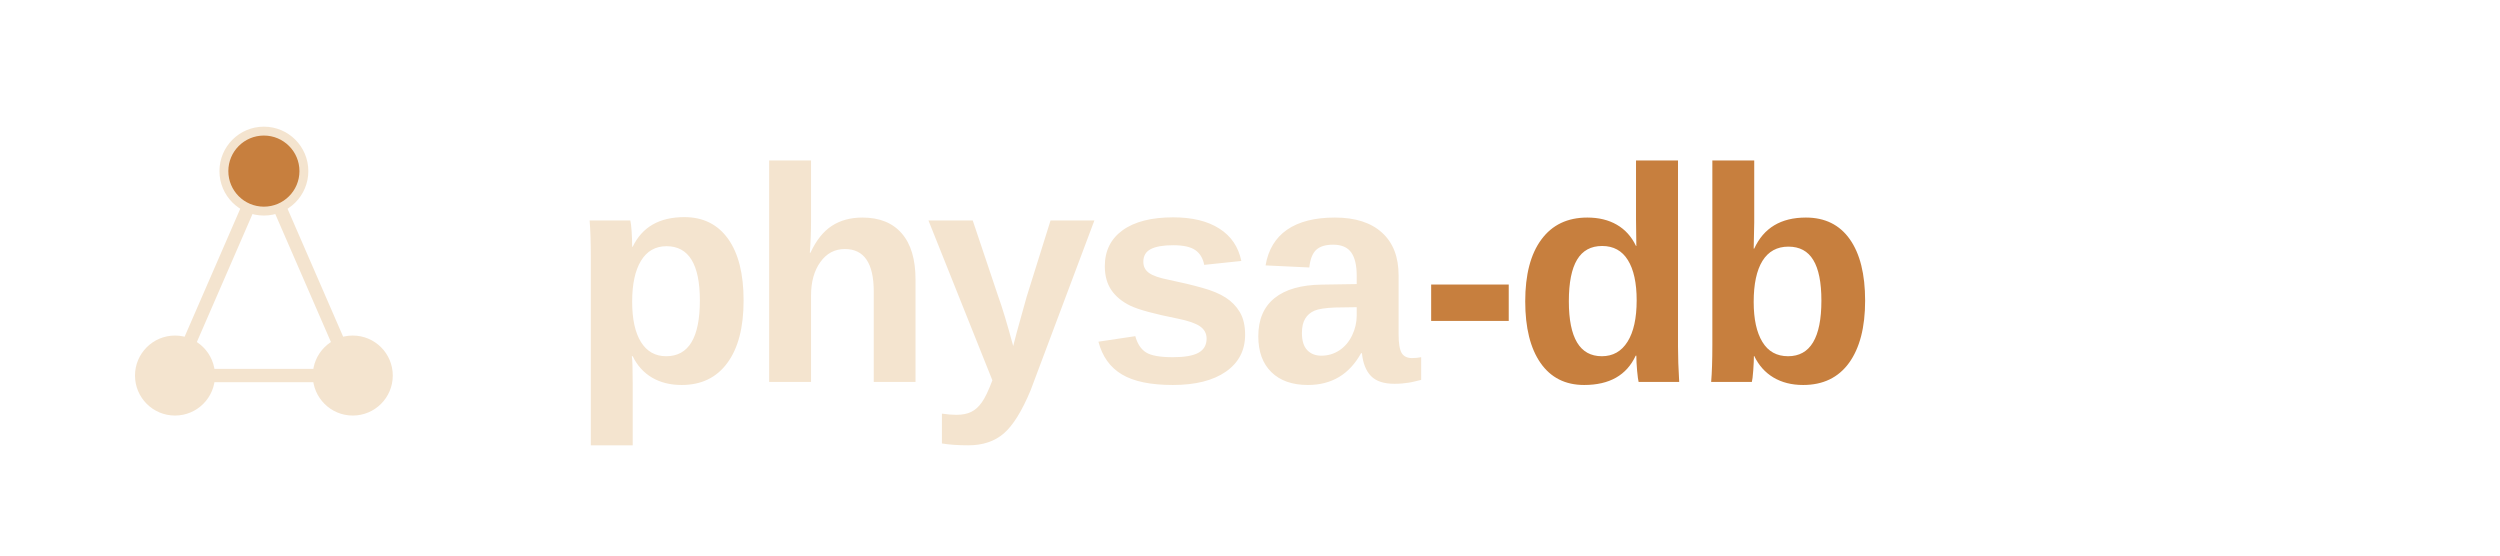
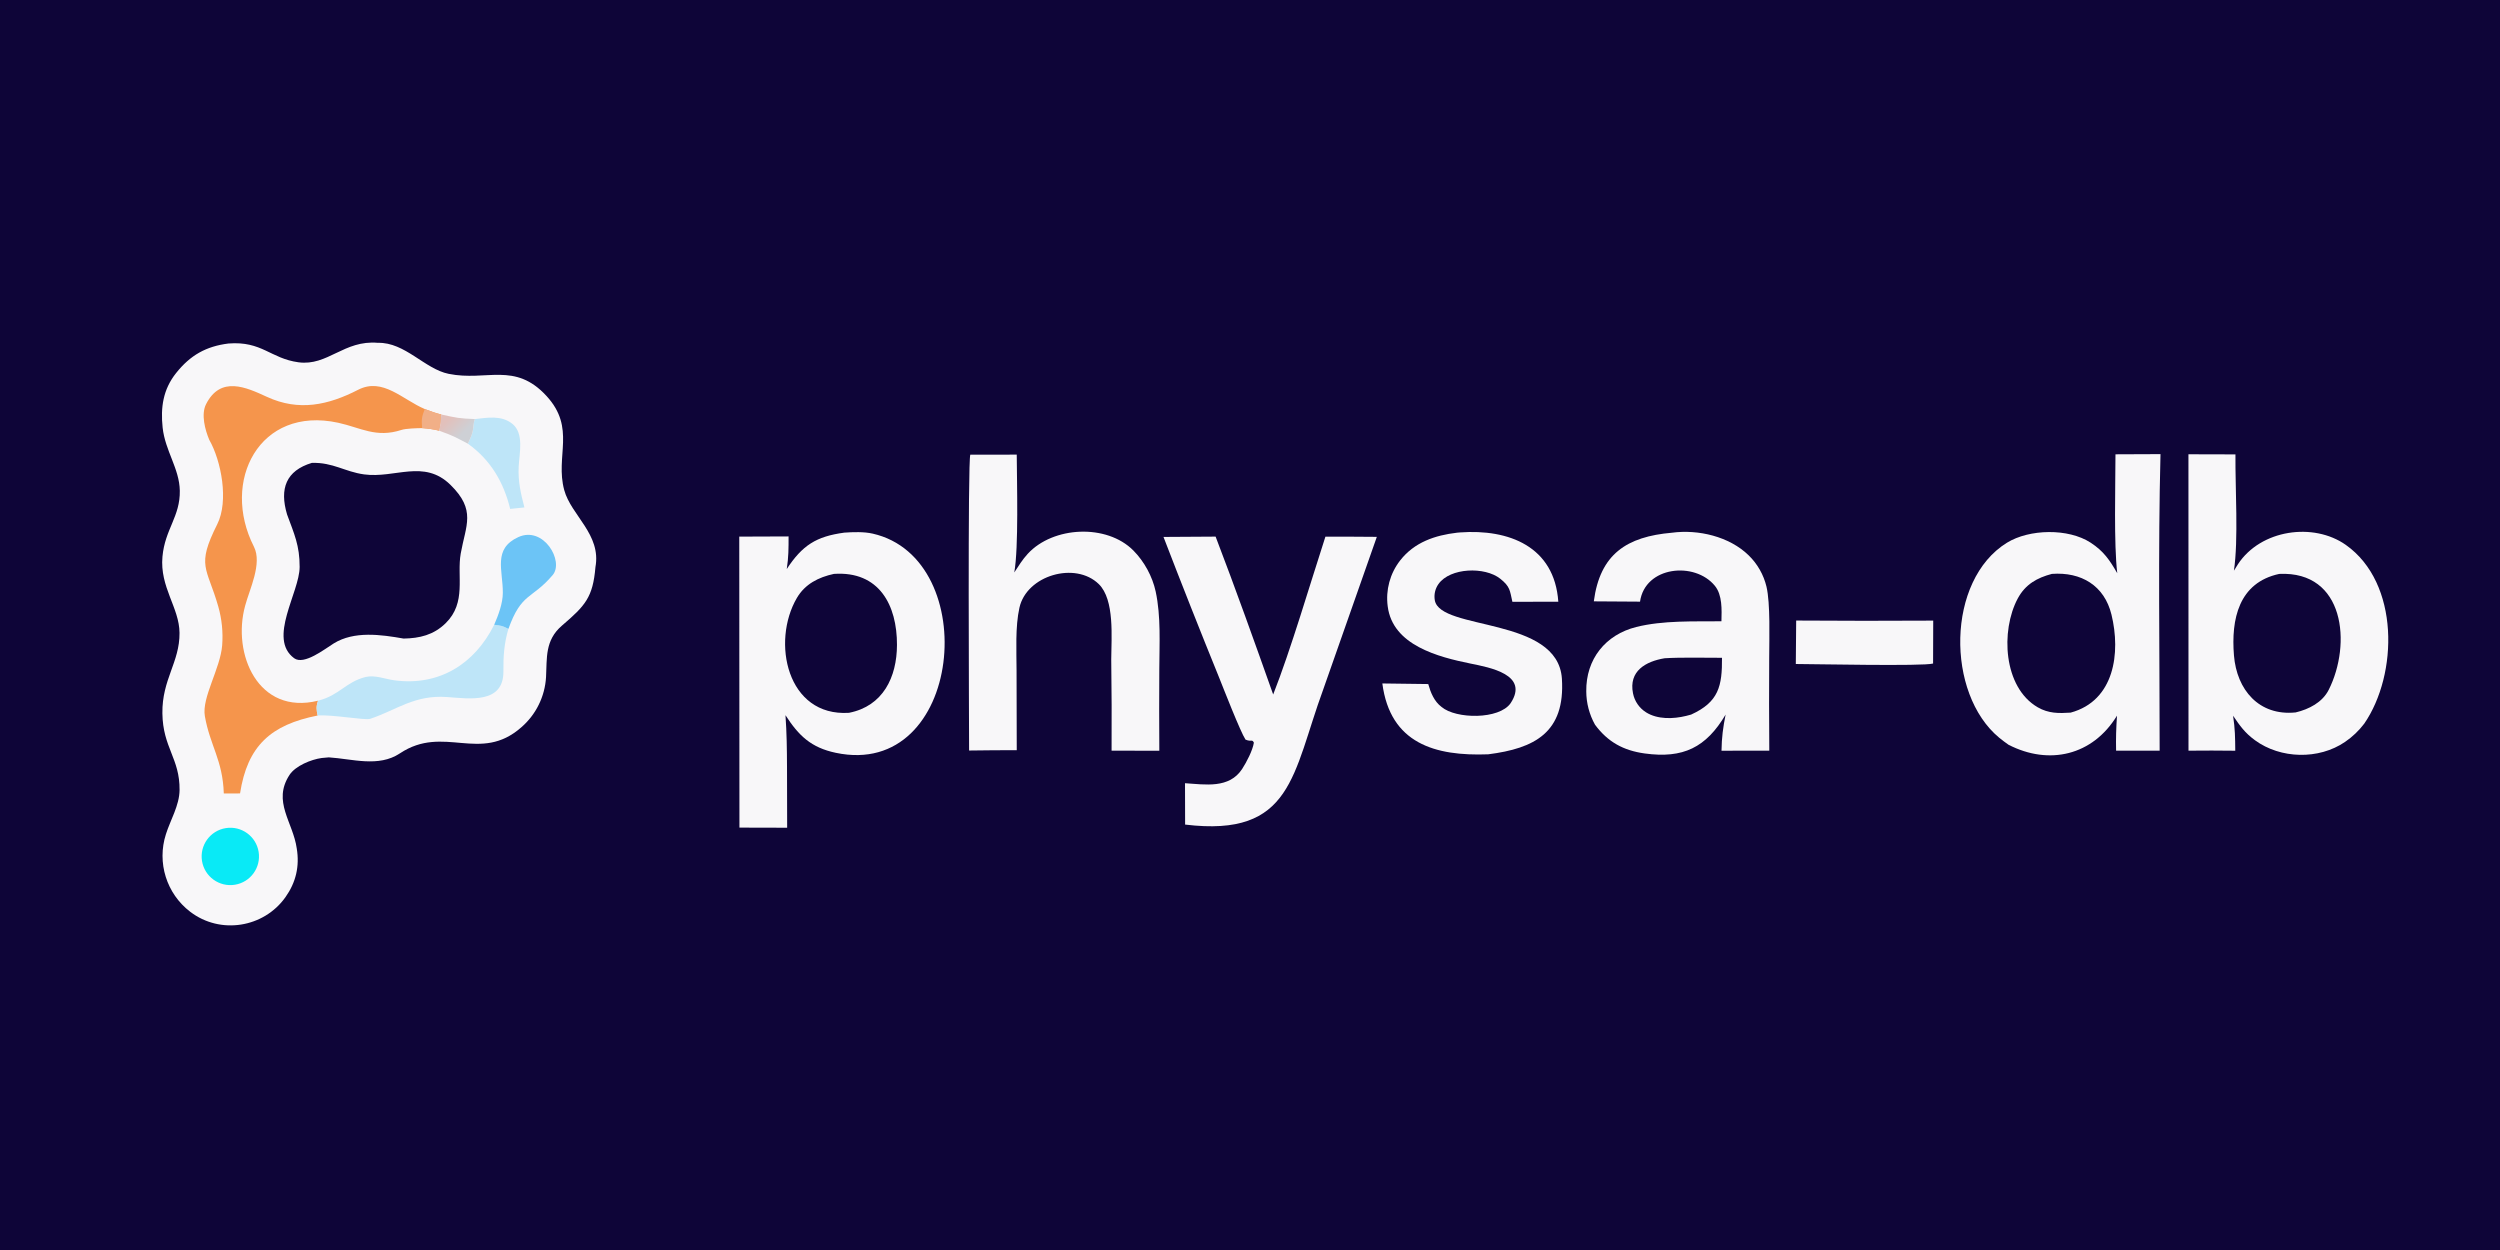
- <svg xmlns="http://www.w3.org/2000/svg" viewBox="0 0 360 80" width="360" height="80" role="img" aria-label="physa-db logo">
-   <g transform="translate(6, 8) scale(0.64)">
-     <line x1="30" y1="72" x2="70" y2="72" stroke="#F4E4CF" stroke-width="3" stroke-linecap="round" />
-     <line x1="30" y1="72" x2="50" y2="26" stroke="#F4E4CF" stroke-width="3" stroke-linecap="round" />
-     <line x1="50" y1="26" x2="70" y2="72" stroke="#F4E4CF" stroke-width="3" stroke-linecap="round" />
-     <circle cx="50" cy="26" r="9" fill="#C77F3E" stroke="#F4E4CF" stroke-width="2" />
-     <circle cx="30" cy="72" r="9" fill="#F4E4CF" />
-     <circle cx="70" cy="72" r="9" fill="#F4E4CF" />
-   </g>
-   <text x="82" y="55" font-family="system-ui, -apple-system, 'Segoe UI', 'Helvetica Neue', Arial, sans-serif" font-size="44" font-weight="800" fill="#F4E4CF" letter-spacing="-1.2">physa<tspan fill="#C77F3E">-db</tspan>
-   </text>
+ <svg xmlns="http://www.w3.org/2000/svg" height="768" preserveAspectRatio="none" style="display: block;" version="1.1" viewBox="0 0 2048 1024" width="1536">
+   <defs>
+     <linearGradient gradientUnits="userSpaceOnUse" id="Gradient1" x1="367.8" x2="379.187" y1="343.195" y2="354.867">
+       <stop class="stop0" offset="0" stop-color="rgb(226,192,187)" stop-opacity="1" />
+       <stop class="stop1" offset="1" stop-color="rgb(206,208,213)" stop-opacity="1" />
+     </linearGradient>
+   </defs>
+   <path d="M 0 0 L 2048 0 L 2048 1024 L 0 1024 L 0 0 z" fill="rgb(14,5,56)" transform="translate(0,0)" />
+   <path d="M 187.16 281.4 C 214.588 279.26 221.573 293.671 244.504 296.788 C 268.443 300.041 281.788 278.373 309.562 280.843 C 331.838 280.28 347.897 302.271 367.544 306.256 C 398.663 312.567 421.747 296.104 447.729 324.417 C 472.013 350.88 454.665 373.608 462.21 401.457 C 467.819 422.162 492.715 437.759 487.784 464.605 C 485.693 489.446 479.426 496.133 460.378 512.476 C 446.317 524.54 448.161 538.972 447.323 554.65 C 446.411 570.524 439.118 585.355 427.103 595.769 C 393.271 625.633 363.702 593.151 327.614 617.148 C 310.055 628.825 288.604 621.632 269.358 620.43 C 267.399 620.529 265.445 620.706 263.5 620.959 C 254.898 622.148 242.027 627.356 237.15 634.841 C 222.93 656.669 240.103 673.478 243.107 695.089 C 245.51 709.664 242.437 722.853 233.86 734.945 C 216.068 760.031 180.465 765.765 155.835 746.928 C 136.408 732.1 128.431 706.641 135.921 683.378 C 139.536 671.858 146.982 659.759 147.103 647.21 C 147.354 621.247 133.398 612.54 133.03 584.37 C 132.666 556.505 147.242 542.541 147.066 518.52 C 146.913 497.677 130.782 481.134 133.089 455.969 C 135.15 433.489 147.676 423.152 147.296 401.971 C 146.97 383.798 135.253 369.292 133.229 350.272 C 131.479 333.834 133.553 319.063 144.257 305.607 C 155.897 290.974 168.849 283.701 187.16 281.4 z" fill="rgb(248,247,249)" transform="translate(0,0)" />
+   <path d="M 255.465 379.195 C 272.855 378.685 282.424 386.463 298.299 388.631 C 323.667 392.048 347.314 375.953 368.972 397.141 C 390.244 417.952 381.578 430.179 377.433 453.407 C 374.088 472.155 382.383 493.598 365.045 510.561 C 355.162 520.232 343.728 522.879 330.629 523.116 C 312.201 519.87 290.163 516.711 273.368 527.106 C 266.126 531.588 249.04 545.141 240.977 539.217 C 219.092 523.14 245.436 485.333 245.466 464.428 C 245.492 446.806 241.073 437.559 235.153 421.415 C 228.868 400.26 234.334 385.589 255.465 379.195 z" fill="rgb(14,5,56)" transform="translate(0,0)" />
+   <path d="M 183.33 650.002 C 182.481 622.638 172.043 610.863 167.817 586.646 C 165.165 571.453 180.513 547.726 182.009 528.597 C 182.825 517.913 181.743 507.169 178.812 496.863 C 169.522 464.363 160.574 464.115 177.989 429.429 C 187.503 410.48 181.33 377.667 171.436 360.316 C 167.932 352.091 164.599 339.371 168.79 331.123 C 180.708 307.666 201.502 317.184 218.678 325.105 C 244.841 337.171 268.82 331.921 293.401 319.3 C 313.513 308.973 329.708 327.325 347.983 335.088 C 352.396 336.788 356.874 338.442 361.479 339.549 C 361.086 344.334 361.038 348.18 359.656 352.801 C 354.832 351.599 350.715 351.096 345.793 350.717 C 341.833 350.729 332.476 351.019 328.966 352.169 C 308.075 359.014 295.449 350.328 277.052 346.319 C 212.461 332.245 180.705 394.188 208.011 447.849 C 215.031 461.647 204.313 482.907 200.832 496.198 C 189.918 535.678 211.526 586.108 260.508 574.019 C 258.971 578.709 259.121 581.237 260.224 586.154 C 221.754 593.752 202.679 611.039 196.647 649.977 L 183.33 650.002 z" fill="rgb(245,149,76)" transform="translate(0,0)" />
+   <path d="M 347.983 335.088 C 352.396 336.788 356.874 338.442 361.479 339.549 C 361.086 344.334 361.038 348.18 359.656 352.801 C 354.832 351.599 350.715 351.096 345.793 350.717 C 345.231 343.681 345.446 341.505 347.983 335.088 z" fill="rgb(241,175,135)" transform="translate(0,0)" />
+   <path d="M 404.828 511.847 C 410.654 512.468 411.36 512.621 416.508 515.164 C 412.987 526.891 412.251 537.858 412.396 549.782 C 412.723 576.78 384.639 572.34 366.171 571.015 C 339.544 569.105 325.115 581.509 303.251 588.878 C 299.115 590.272 271.706 585.163 260.224 586.154 C 259.121 581.237 258.971 578.709 260.508 574.019 C 278.096 569.622 283.001 558.794 299.503 554.575 C 307.299 552.794 315.541 556.316 323.206 557.33 C 359.753 562.161 388.746 544.006 404.828 511.847 z" fill="rgb(190,229,248)" transform="translate(0,0)" />
+   <path d="M 404.828 511.847 C 408.244 503.964 411.923 494.215 411.919 485.534 C 411.986 467.066 403.679 449.583 424.565 440.012 C 445.303 430.508 462.36 459.834 452.711 471.148 C 435.559 491.26 427.269 485.197 416.508 515.164 C 411.36 512.621 410.654 512.468 404.828 511.847 z" fill="rgb(108,196,246)" transform="translate(0,0)" />
+   <path d="M 389.083 343.297 C 399.503 342.155 410.726 340.033 419.64 347.139 C 429.541 355.031 425.436 371.29 424.91 382.16 C 424.316 394.452 426.545 403.947 429.593 415.692 L 417.93 416.905 C 412.643 395.053 401.858 376.718 383.312 363.481 C 384.819 359.923 386.105 357.82 387.102 353.972 C 388.125 350.027 387.577 346.792 389.083 343.297 z" fill="rgb(190,229,248)" transform="translate(0,0)" />
+   <path d="M 185.049 678.379 C 197.829 676.379 209.821 685.089 211.874 697.861 C 213.926 710.633 205.266 722.661 192.503 724.766 C 179.664 726.884 167.55 718.162 165.486 705.315 C 163.421 692.468 172.193 680.39 185.049 678.379 z" fill="rgb(9,234,246)" transform="translate(0,0)" />
+   <path d="M 361.479 339.549 C 374.191 342.349 376.058 342.795 389.083 343.297 C 387.577 346.792 388.125 350.027 387.102 353.972 C 386.105 357.82 384.819 359.923 383.312 363.481 C 372.401 357.823 372.307 357.406 360.332 353.052 L 359.656 352.801 C 361.038 348.18 361.086 344.334 361.479 339.549 z" fill="url(#Gradient1)" transform="translate(0,0)" />
+   <path d="M 691.672 436.332 C 699.006 435.831 707.706 435.51 714.894 437.142 C 805.402 457.698 788.882 638.778 684.647 616.696 C 664.427 612.412 654.357 602.762 643.461 585.889 C 644.495 600.372 644.661 613.744 644.718 628.25 L 644.837 678.074 L 605.747 677.978 L 605.606 439.596 L 646 439.442 C 646.011 449.192 646.003 456.526 644.512 466.151 C 657.261 446.733 668.6 439.446 691.672 436.332 z" fill="rgb(248,247,249)" transform="translate(0,0)" />
+   <path d="M 683.135 470.139 C 720.264 467.616 734.906 495.763 734.804 528.38 C 734.722 554.671 723.42 578.491 695.456 583.941 C 644.571 587.155 631.81 525.656 652.809 489.827 C 659.519 478.377 670.608 472.862 683.135 470.139 z" fill="rgb(14,5,56)" transform="translate(0,0)" />
+   <path d="M 1792.77 372.141 L 1831.28 372.239 C 1831.04 400.089 1833.83 441.807 1830.03 467.507 C 1831.08 465.743 1832.16 464.002 1833.28 462.284 C 1851.99 433.713 1895.24 427.715 1921.68 446.371 C 1965.91 477.58 1964.53 552.412 1936.84 592.739 C 1932.42 598.594 1927.07 603.685 1921 607.811 C 1899.52 622.481 1868.21 621.756 1847.25 606.387 C 1838.99 600.332 1834.97 594.636 1829.34 586.321 C 1830.97 597.14 1831.04 603.988 1831.13 614.995 C 1818.36 614.828 1805.58 614.813 1792.81 614.949 L 1792.77 372.141 z" fill="rgb(248,247,249)" transform="translate(0,0)" />
+   <path d="M 1867.17 470.146 C 1920.89 467.64 1926.53 527.681 1907.69 565.098 C 1902.51 575.373 1891.5 581.05 1880.56 583.621 C 1850.45 586.662 1832.34 564.985 1830.06 536.949 C 1827.65 507.42 1833.84 477.306 1867.17 470.146 z" fill="rgb(14,5,56)" transform="translate(0,0)" />
+   <path d="M 1733 372.17 L 1769.88 372.02 C 1767.84 450.905 1769.21 535.627 1769.18 614.956 L 1733.5 614.969 C 1733.29 604.305 1733.56 596.817 1734.23 586.285 C 1714.31 618.938 1678.6 627.189 1645.33 610.076 C 1642.8 608.286 1640.13 606.32 1637.74 604.343 C 1594.06 568.215 1594.3 475.282 1644.13 444.584 C 1662.42 433.317 1694.32 432.601 1712.66 444.557 C 1723.42 451.573 1728.28 458.874 1734.46 469.589 C 1731.6 445.528 1732.97 397.936 1733 372.17 z" fill="rgb(248,247,249)" transform="translate(0,0)" />
+   <path d="M 1680.93 470.126 C 1704.91 468.412 1723.87 479.626 1729.71 503.451 C 1737.41 534.906 1732.14 574.064 1696.28 583.778 C 1686.6 584.418 1678.16 584.536 1669.31 579.413 C 1641.01 563.034 1638.85 516.648 1652.9 490.359 C 1659.16 478.641 1668.81 473.329 1680.93 470.126 z" fill="rgb(14,5,56)" transform="translate(0,0)" />
+   <path d="M 1369.62 436.411 C 1391.15 433.503 1416.71 439.463 1432.54 454.969 C 1439.72 461.962 1444.77 470.844 1447.1 480.588 C 1450.36 494.356 1449.37 523.109 1449.33 538.698 C 1449.17 564.113 1449.19 589.528 1449.4 614.943 L 1410.26 614.982 C 1410.42 604.16 1411.5 595.919 1413.63 585.384 C 1397.64 612.357 1378.85 621.594 1347.27 617.226 C 1330.04 614.842 1317.13 607.895 1306.62 593.66 C 1301.98 585.337 1299.52 575.977 1299.47 566.449 C 1299.11 539.891 1315.3 519.931 1340.41 513.638 C 1362.4 508.125 1387.55 509.176 1410.2 508.953 C 1410.44 499.516 1411.02 487.471 1404.83 479.903 C 1388.31 459.698 1347.62 463.818 1343.51 492.874 L 1305.65 492.624 C 1310.73 453.768 1332.76 439.604 1369.62 436.411 z" fill="rgb(248,247,249)" transform="translate(0,0)" />
+   <path d="M 1363.61 539.244 C 1377.42 538.382 1396.46 538.892 1410.66 538.864 C 1410.83 561.945 1408.05 575.076 1385.36 585.385 C 1383.99 585.774 1382.6 586.14 1381.21 586.482 C 1370.75 589.044 1357.83 589.457 1348.45 583.541 C 1342.9 580.051 1339.03 574.427 1337.76 567.995 C 1334.09 549.707 1348.19 541.85 1363.61 539.244 z" fill="rgb(14,5,56)" transform="translate(0,0)" />
+   <path d="M 794.873 372.475 L 832.911 372.428 C 833.042 395.95 834.547 448.262 830.907 468.927 C 834.616 463.355 837.421 458.588 841.936 453.678 C 862.698 431.096 906.647 428.91 928.507 451.022 C 937.338 459.955 944.069 472.207 946.732 484.594 C 951.145 505.117 949.778 527.471 949.7 548.5 C 949.557 570.668 949.562 592.837 949.715 615.004 L 910.612 614.944 C 910.758 590.004 910.663 565.062 910.328 540.124 C 910.426 522.194 913.232 491.325 900.12 478.48 C 880.83 459.713 841.014 471.32 835.124 497.814 C 831.604 513.645 832.741 533.06 832.765 549.381 L 832.919 614.537 C 820.015 614.471 806.817 614.721 793.888 614.828 C 793.849 591.62 792.722 377.449 794.873 372.475 z" fill="rgb(248,247,249)" transform="translate(0,0)" />
+   <path d="M 1085.77 439.658 C 1099.68 439.515 1113.96 439.737 1127.9 439.794 L 1084 564.775 C 1058.68 633.733 1059.09 686.202 970.846 675.495 L 970.759 641.602 C 987.257 642.673 1007.03 646.234 1017.62 629.843 C 1021.15 624.391 1026.18 614.784 1027.17 608.401 C 1025.66 605.249 1025.25 608.018 1020.31 605.874 C 1016.15 599.562 1002.26 563.939 998.76 555.203 C 983.193 516.897 967.983 478.447 953.131 439.858 L 995.826 439.59 C 1011.85 481.399 1028.02 526.656 1042.99 568.934 C 1057.44 532.198 1073.29 478.13 1085.77 439.658 z" fill="rgb(248,247,249)" transform="translate(0,0)" />
+   <path d="M 1193.67 436.371 C 1194.48 436.291 1195.28 436.222 1196.09 436.163 C 1235.98 433.256 1273.43 447.61 1276.57 492.942 L 1238.94 492.99 C 1236.85 483.679 1237.16 480.57 1228.95 474.052 C 1216.39 464.09 1187.97 464.942 1178.4 478.444 C 1175.67 482.294 1174.59 487.07 1175.39 491.72 C 1179.73 516.825 1276.26 504.918 1279.51 556.002 C 1282.31 600.122 1257.11 613.1 1219.15 617.929 C 1175.56 619.571 1138.88 609.098 1132.41 559.889 L 1170.02 560.379 C 1171.97 567.342 1174.85 574.549 1180.89 579.105 C 1192.73 589.176 1228.2 589.553 1237.51 576.031 C 1252.97 552.59 1220.22 546.77 1204.63 543.59 C 1178.25 538.209 1140.84 528.644 1136.81 496.707 C 1135.03 483.33 1138.69 469.796 1146.98 459.145 C 1158.64 444.17 1175.58 438.502 1193.67 436.371 z" fill="rgb(248,247,249)" transform="translate(0,0)" />
+   <path d="M 1471.43 508.349 C 1508.86 508.618 1546.28 508.637 1583.7 508.407 L 1583.58 543.564 C 1575.57 545.912 1485.56 543.98 1471.13 543.952 L 1471.43 508.349 z" fill="rgb(248,247,249)" transform="translate(0,0)" />
</svg>
